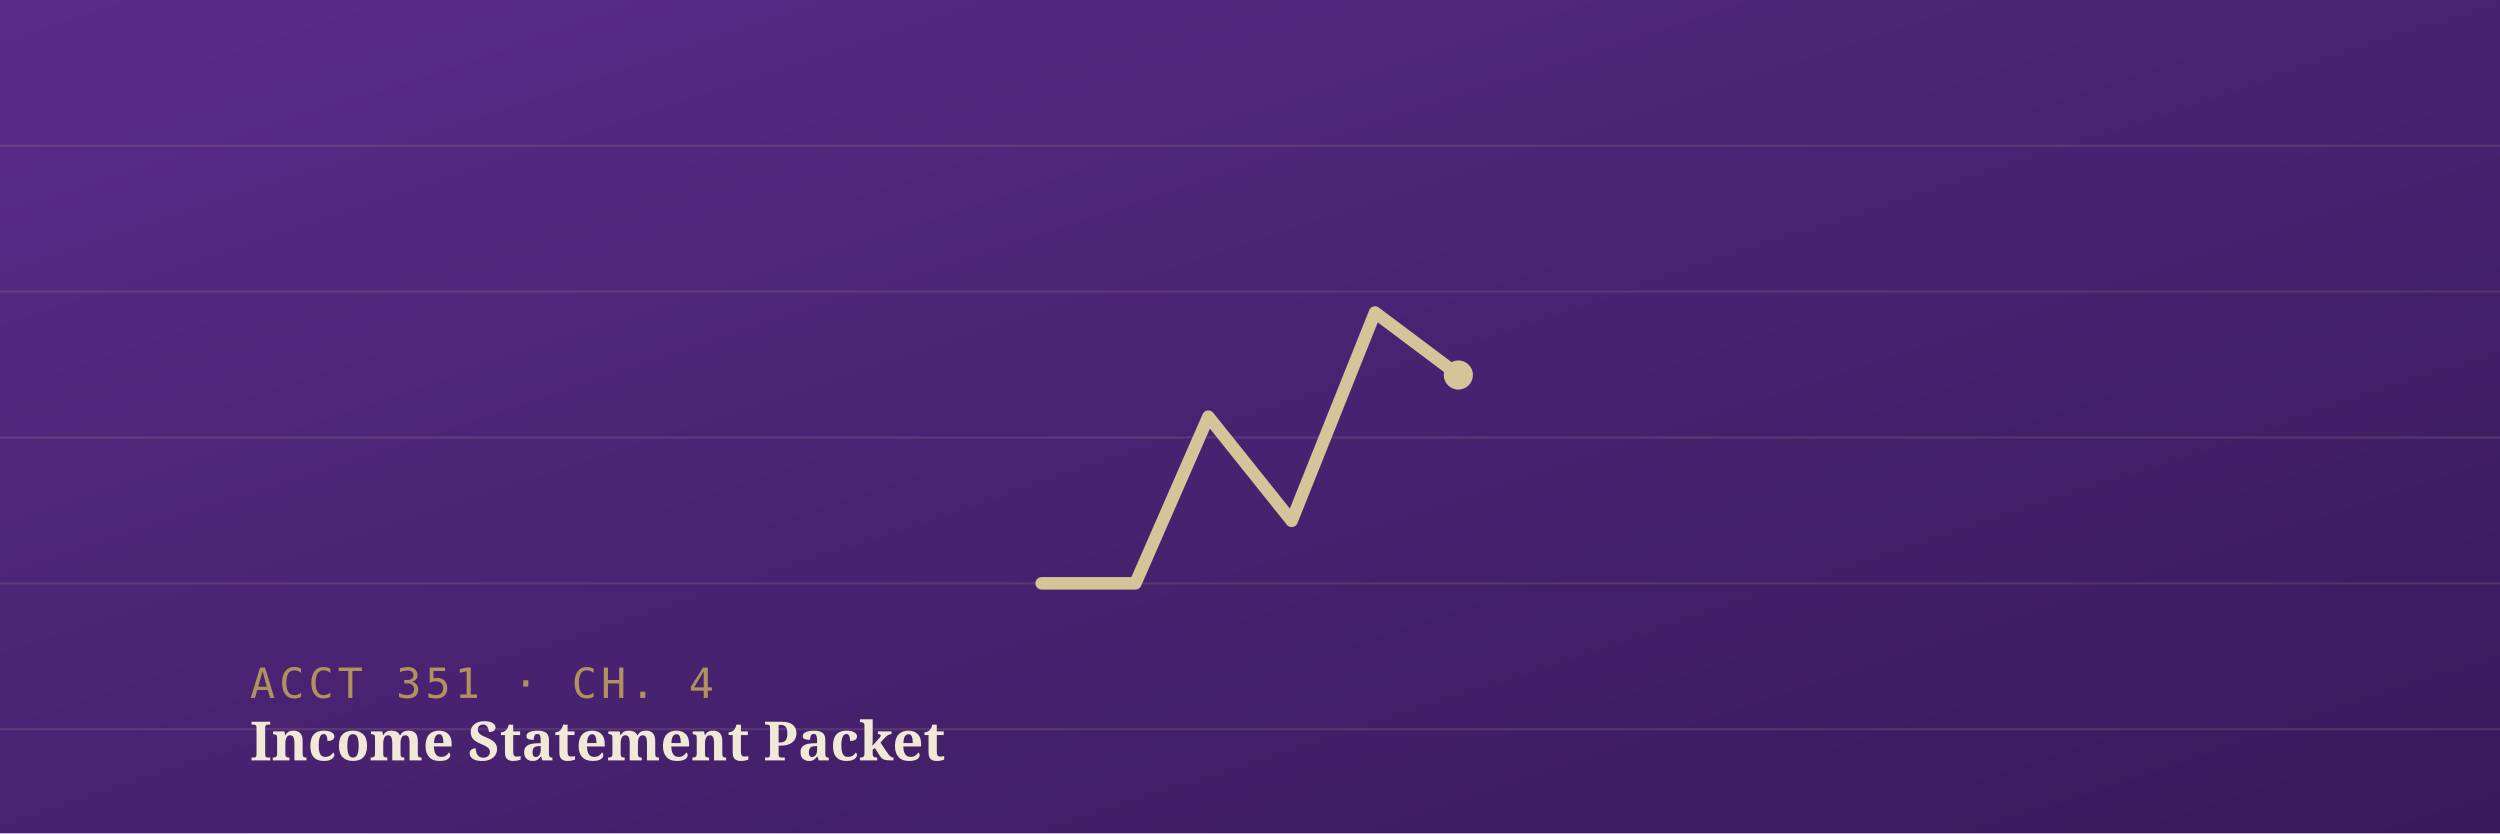
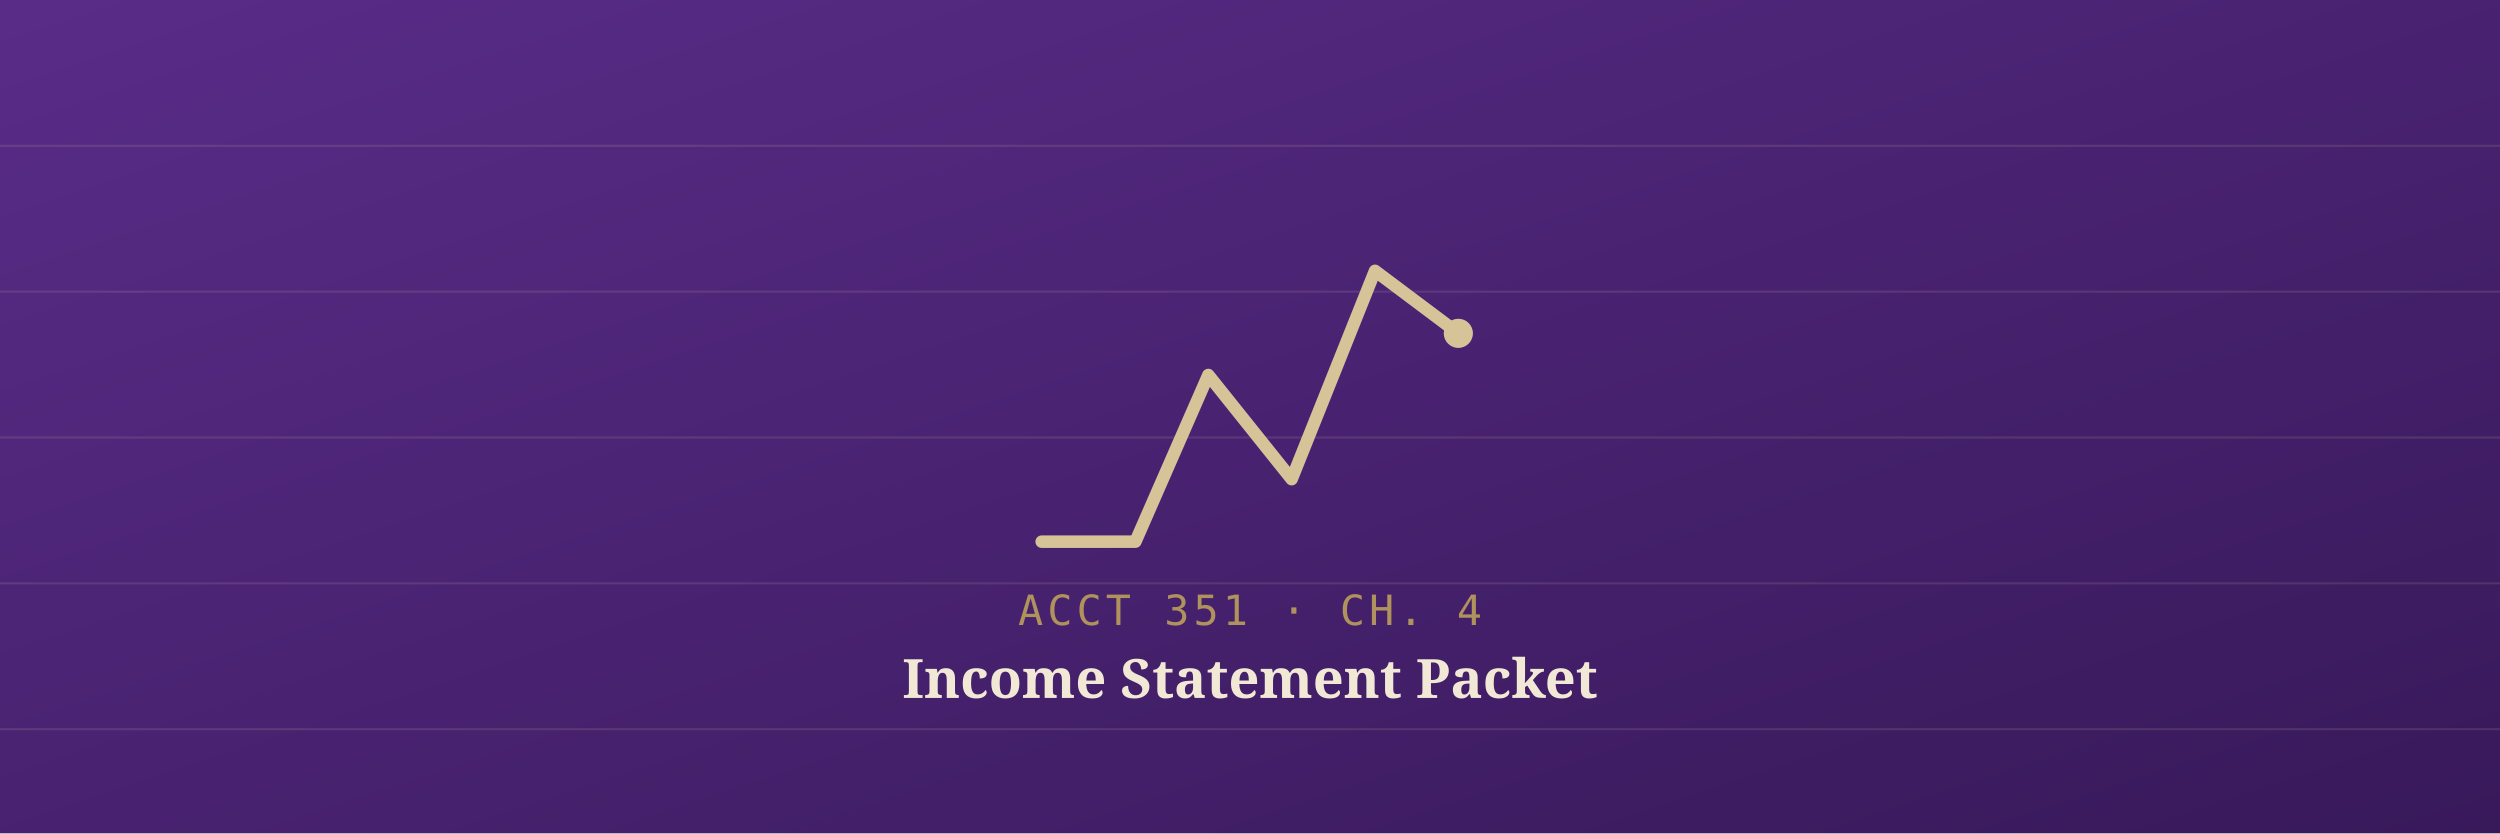
<svg xmlns="http://www.w3.org/2000/svg" viewBox="0 0 1200 400">
  <defs>
    <linearGradient id="bg3" x1="0%" y1="0%" x2="100%" y2="100%">
      <stop offset="0%" stop-color="#592C88" />
      <stop offset="100%" stop-color="#38195A" />
    </linearGradient>
  </defs>
  <rect width="1200" height="400" fill="url(#bg3)" />
  <g stroke="#D6C398" stroke-opacity="0.14" stroke-width="1">
    <line x1="0" y1="70" x2="1200" y2="70" />
    <line x1="0" y1="140" x2="1200" y2="140" />
    <line x1="0" y1="210" x2="1200" y2="210" />
    <line x1="0" y1="280" x2="1200" y2="280" />
    <line x1="0" y1="350" x2="1200" y2="350" />
  </g>
-   <g transform="translate(500,110)" fill="none" stroke="#D6C398" stroke-width="6" stroke-linecap="round" stroke-linejoin="round">
+   <g transform="translate(500,90)" fill="none" stroke="#D6C398" stroke-width="6" stroke-linecap="round" stroke-linejoin="round">
    <path d="M0 170 L45 170 L80 90 L120 140 L160 40 L200 70" />
    <circle cx="200" cy="70" r="7" fill="#D6C398" stroke="none" />
  </g>
-   <text x="120" y="335" font-family="'IBM Plex Mono', monospace" font-size="20" letter-spacing="2" fill="#B0925C">ACCT 351 · CH. 4</text>
-   <text x="120" y="365" font-family="'Source Serif 4', serif" font-size="26" font-weight="600" fill="#F1E9D6">Income Statement Packet</text>
+   <text x="600" y="300" text-anchor="middle" font-family="'IBM Plex Mono', monospace" font-size="20" letter-spacing="2" fill="#B0925C">ACCT 351 · CH. 4</text>
+   <text x="600" y="335" text-anchor="middle" font-family="'Source Serif 4', serif" font-size="26" font-weight="600" fill="#F1E9D6">Income Statement Packet</text>
</svg>
